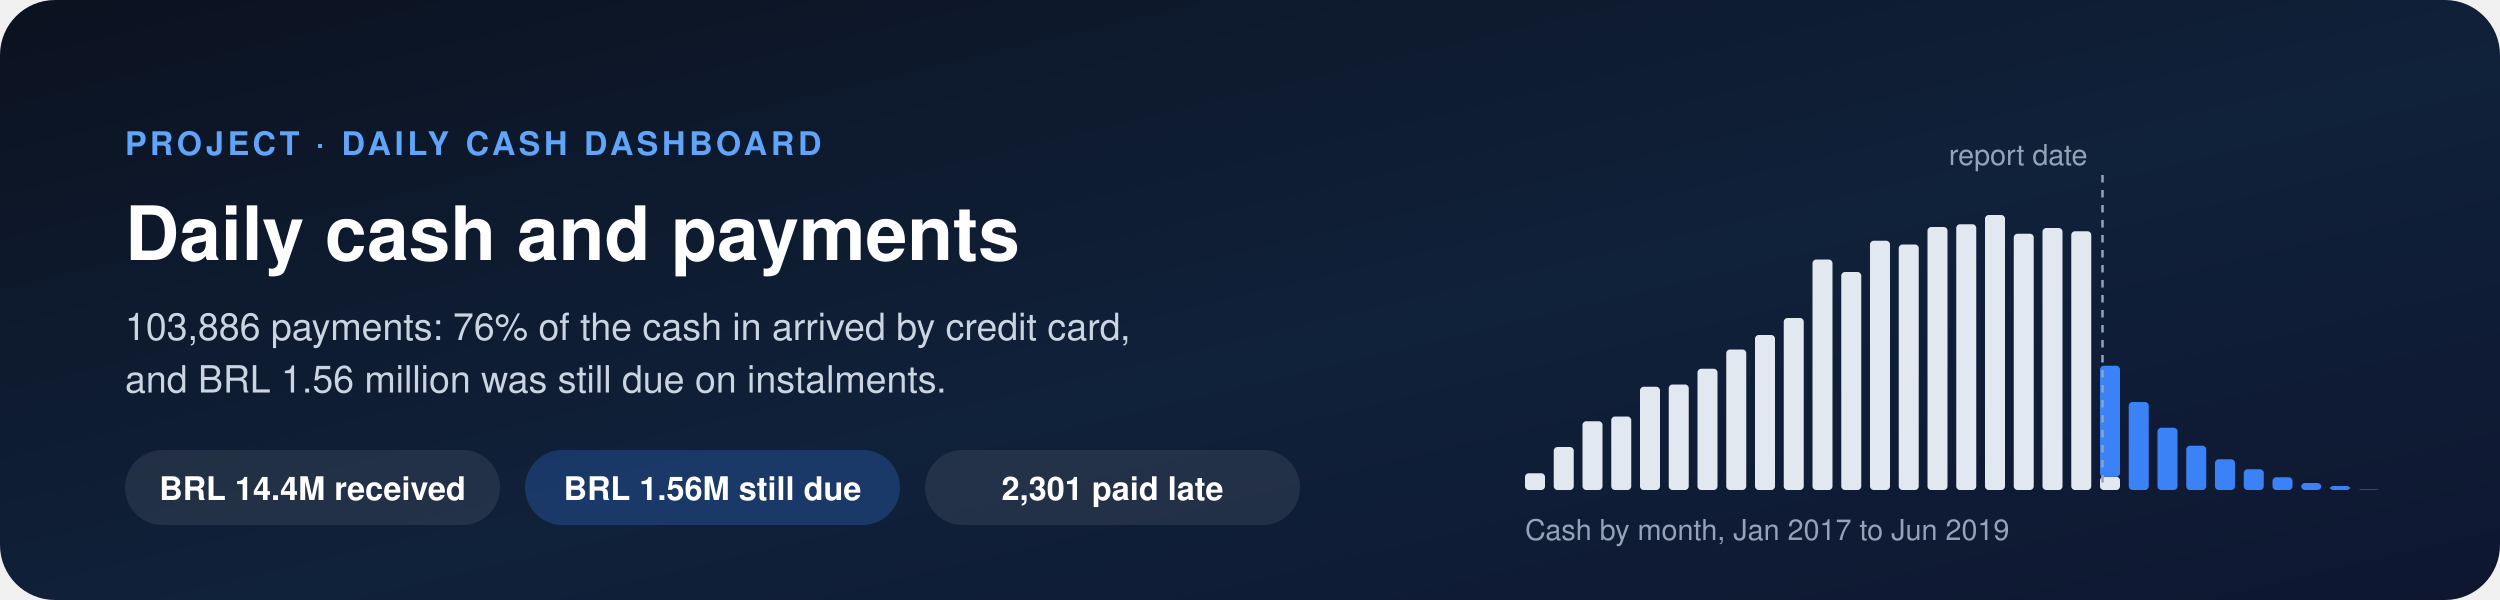
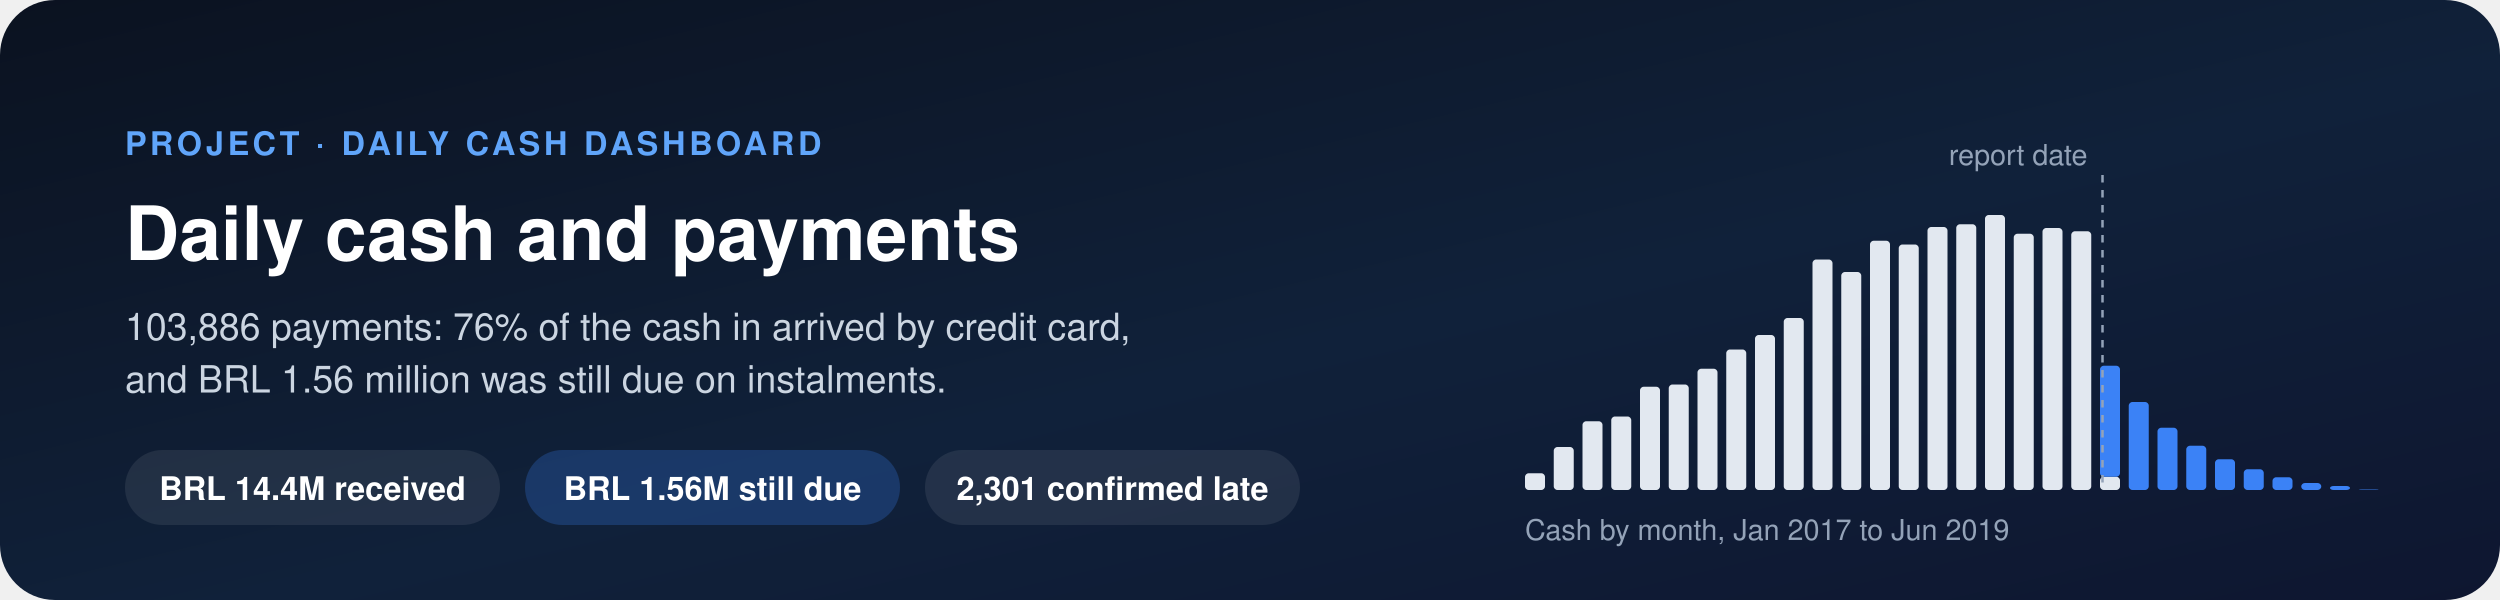
<svg xmlns="http://www.w3.org/2000/svg" viewBox="0 0 1000 240" width="1000" height="240" role="img" aria-label="Daily cash and payments dashboard. 103,886 payments: 76% of the cash in arrived by credit card, and BRL 1.56 million was still due on instalments. Bars show cash by month, received and then still due.">
  <defs>
    <linearGradient id="bg" x1="0" y1="0" x2="1" y2="1">
      <stop offset="0" stop-color="#0B1220" />
      <stop offset="0.55" stop-color="#10213A" />
      <stop offset="1" stop-color="#0E1630" />
    </linearGradient>
  </defs>
  <style>
    text { font-family: "Segoe UI", -apple-system, Helvetica, Arial, sans-serif; }
    .eyebrow { font-size: 13px; font-weight: 600; fill: #60A5FA; letter-spacing: 1.5px; }
    .title { font-size: 30px; font-weight: 700; fill: #FFFFFF; }
    .result { font-size: 15px; fill: #CBD5E1; }
    .chip { font-size: 13px; font-weight: 600; fill: #FFFFFF; }
    .cap { font-size: 11.5px; fill: #94A3B8; }
    .in { fill: #E2E8F0; }
    .due { fill: #3B82F6; }
  </style>
  <rect width="1000" height="240" rx="22" fill="url(#bg)" />
  <text x="50" y="62" class="eyebrow">PROJECT · DAILY CASH DASHBOARD</text>
  <text x="50" y="104" class="title">Daily cash and payments</text>
  <text x="50" y="136" class="result">103,886 payments: 76% of the cash in arrived by credit card,</text>
  <text x="50" y="157" class="result">and BRL 1.56 million was still due on instalments.</text>
  <rect x="50" y="180" width="150" height="30" rx="15" fill="#FFFFFF" fill-opacity="0.08" />
  <text x="125" y="200" class="chip" text-anchor="middle">BRL 14.4M received</text>
  <rect x="210" y="180" width="150" height="30" rx="15" fill="#3B82F6" fill-opacity="0.25" />
  <text x="285" y="200" class="chip" text-anchor="middle">BRL 1.56M still due</text>
  <rect x="370" y="180" width="150" height="30" rx="15" fill="#FFFFFF" fill-opacity="0.08" />
-   <text x="445" y="200" class="chip" text-anchor="middle">2,301 paid late</text>
+   <text x="445" y="200" class="chip" text-anchor="middle">2,301 confirmed late</text>
  <rect x="610.0" y="189.3" width="8" height="6.7" rx="1.5" class="in" />
  <rect x="621.5" y="178.8" width="8" height="17.2" rx="1.5" class="in" />
  <rect x="633.0" y="168.5" width="8" height="27.5" rx="1.5" class="in" />
  <rect x="644.5" y="166.6" width="8" height="29.4" rx="1.5" class="in" />
  <rect x="656.0" y="154.7" width="8" height="41.3" rx="1.5" class="in" />
  <rect x="667.5" y="153.8" width="8" height="42.2" rx="1.5" class="in" />
  <rect x="679.0" y="147.5" width="8" height="48.5" rx="1.5" class="in" />
  <rect x="690.5" y="139.8" width="8" height="56.2" rx="1.5" class="in" />
  <rect x="702.0" y="134.0" width="8" height="62.0" rx="1.5" class="in" />
  <rect x="713.5" y="127.2" width="8" height="68.8" rx="1.5" class="in" />
  <rect x="725.0" y="103.8" width="8" height="92.2" rx="1.5" class="in" />
  <rect x="736.5" y="108.8" width="8" height="87.2" rx="1.5" class="in" />
  <rect x="748.0" y="96.3" width="8" height="99.7" rx="1.5" class="in" />
  <rect x="759.5" y="97.8" width="8" height="98.2" rx="1.5" class="in" />
  <rect x="771.0" y="90.8" width="8" height="105.2" rx="1.5" class="in" />
  <rect x="782.5" y="89.7" width="8" height="106.3" rx="1.5" class="in" />
  <rect x="794.0" y="86.0" width="8" height="110.0" rx="1.5" class="in" />
  <rect x="805.5" y="93.5" width="8" height="102.5" rx="1.5" class="in" />
  <rect x="817.0" y="91.2" width="8" height="104.8" rx="1.5" class="in" />
  <rect x="828.5" y="92.5" width="8" height="103.5" rx="1.5" class="in" />
  <rect x="840.0" y="190.7" width="8" height="5.3" rx="1.5" class="in" />
  <rect x="840.0" y="146.3" width="8" height="44.4" rx="1.5" class="due" />
  <rect x="851.5" y="160.8" width="8" height="35.2" rx="1.5" class="due" />
  <rect x="863.0" y="171.1" width="8" height="24.9" rx="1.5" class="due" />
  <rect x="874.5" y="178.3" width="8" height="17.7" rx="1.5" class="due" />
  <rect x="886.0" y="183.7" width="8" height="12.3" rx="1.5" class="due" />
  <rect x="897.5" y="187.7" width="8" height="8.3" rx="1.5" class="due" />
  <rect x="909.0" y="190.9" width="8" height="5.1" rx="1.5" class="due" />
  <rect x="920.5" y="193.2" width="8" height="2.8" rx="1.5" class="due" />
  <rect x="932.0" y="194.4" width="8" height="1.6" rx="1.5" class="due" />
  <rect x="943.5" y="195.8" width="8" height="0.2" rx="1.5" class="due" />
  <line x1="841.0" y1="70" x2="841.0" y2="196" stroke="#94A3B8" stroke-width="1" stroke-dasharray="3 3" />
  <text x="835.0" y="66" class="cap" text-anchor="end">report date</text>
  <text x="610" y="216" class="cap">Cash by month, Jan 2017 to Jun 2019</text>
</svg>
